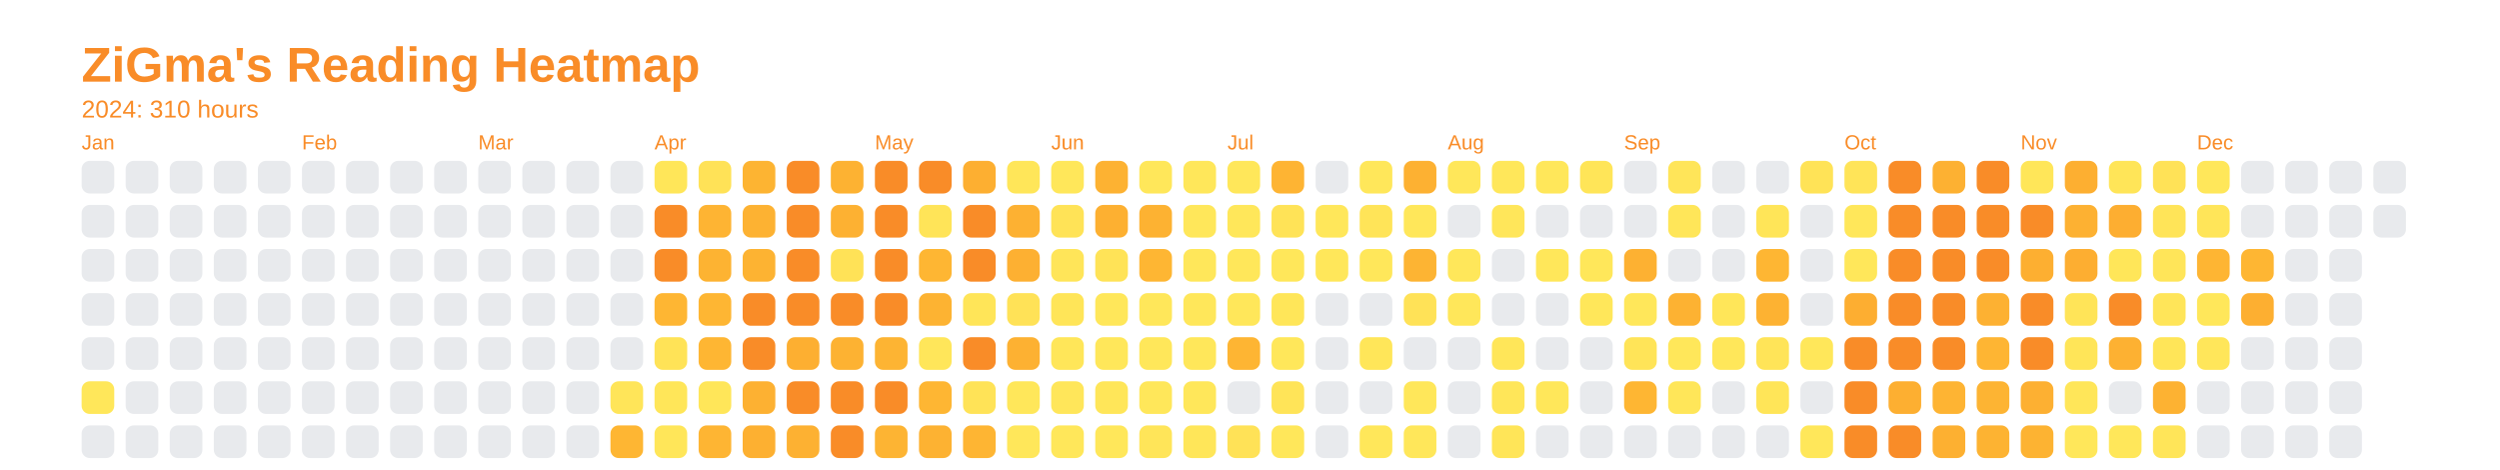
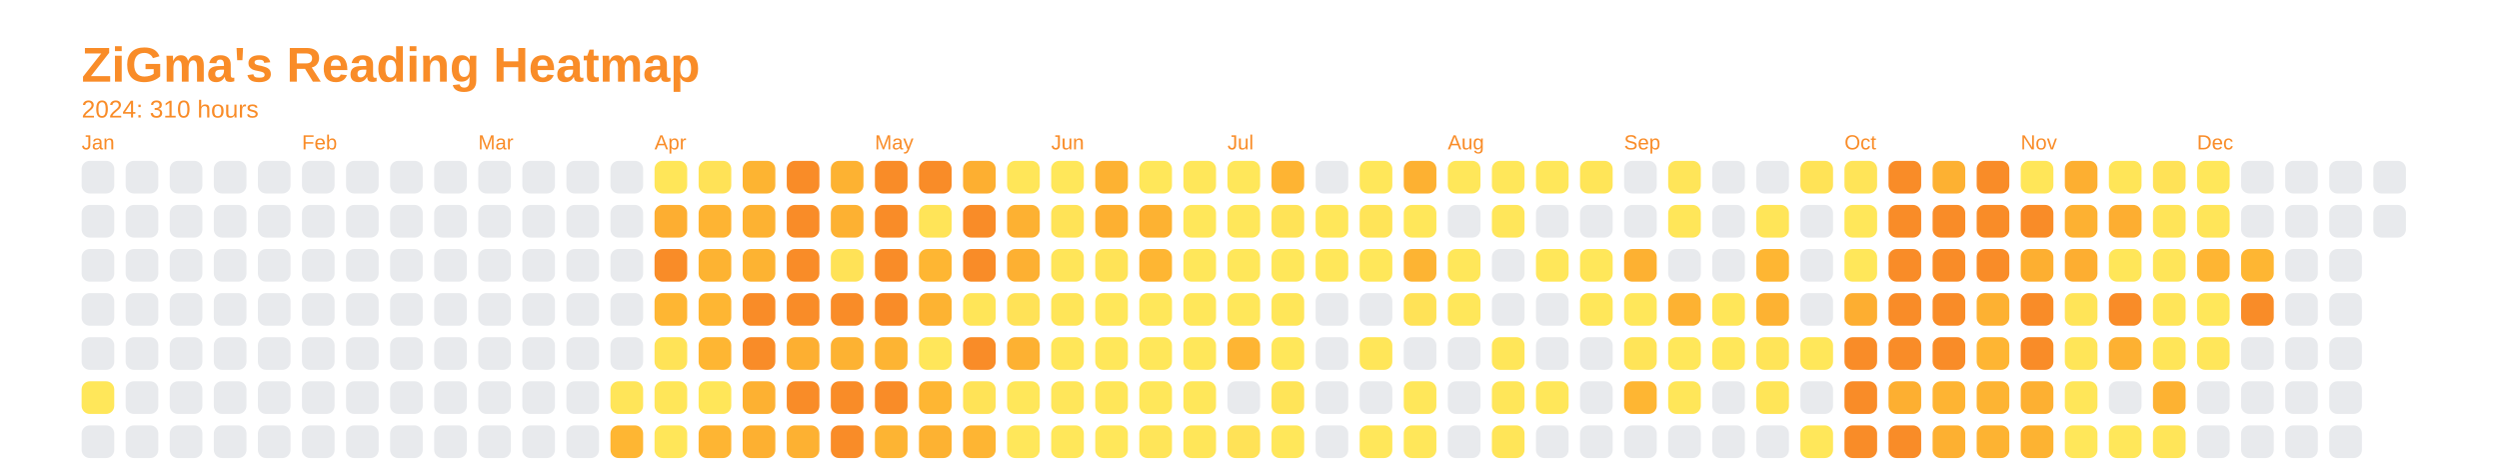
<svg xmlns="http://www.w3.org/2000/svg" baseProfile="full" height="57.5mm" version="1.1" viewBox="0,0,306.2,57.5" width="306.2mm">
  <defs />
  <rect fill="none" height="57.5" width="306.2" x="0" y="0" />
  <text fill="#f98c28" style="font-size:6px; font-family:Arial; font-weight:bold;" x="10" y="10">ZiGma's Reading Heatmap</text>
  <text fill="#f98c28" style="font-size:3px; font-family:Arial;" x="10" y="14.4">2024: 310 hours</text>
  <text fill="#f98c28" style="font-size:2.5px; font-family:Arial" x="10" y="18.3">Jan</text>
  <rect fill="#e8eaed" height="4" rx="1" ry="1" width="4" x="10" y="19.7" />
  <rect fill="#e8eaed" height="4" rx="1" ry="1" width="4" x="10" y="25.1" />
  <rect fill="#e8eaed" height="4" rx="1" ry="1" width="4" x="10" y="30.5" />
  <rect fill="#e8eaed" height="4" rx="1" ry="1" width="4" x="10" y="35.9" />
  <rect fill="#e8eaed" height="4" rx="1" ry="1" width="4" x="10" y="41.3" />
  <rect fill="#ffe75a" height="4" rx="1" ry="1" width="4" x="10" y="46.7" />
  <rect fill="#e8eaed" height="4" rx="1" ry="1" width="4" x="10" y="52.1" />
  <rect fill="#e8eaed" height="4" rx="1" ry="1" width="4" x="15.4" y="19.7" />
  <rect fill="#e8eaed" height="4" rx="1" ry="1" width="4" x="15.4" y="25.1" />
  <rect fill="#e8eaed" height="4" rx="1" ry="1" width="4" x="15.4" y="30.5" />
  <rect fill="#e8eaed" height="4" rx="1" ry="1" width="4" x="15.4" y="35.9" />
  <rect fill="#e8eaed" height="4" rx="1" ry="1" width="4" x="15.4" y="41.3" />
  <rect fill="#e8eaed" height="4" rx="1" ry="1" width="4" x="15.4" y="46.7" />
  <rect fill="#e8eaed" height="4" rx="1" ry="1" width="4" x="15.4" y="52.1" />
  <rect fill="#e8eaed" height="4" rx="1" ry="1" width="4" x="20.8" y="19.7" />
  <rect fill="#e8eaed" height="4" rx="1" ry="1" width="4" x="20.8" y="25.1" />
  <rect fill="#e8eaed" height="4" rx="1" ry="1" width="4" x="20.8" y="30.5" />
  <rect fill="#e8eaed" height="4" rx="1" ry="1" width="4" x="20.8" y="35.9" />
  <rect fill="#e8eaed" height="4" rx="1" ry="1" width="4" x="20.8" y="41.3" />
  <rect fill="#e8eaed" height="4" rx="1" ry="1" width="4" x="20.8" y="46.7" />
  <rect fill="#e8eaed" height="4" rx="1" ry="1" width="4" x="20.8" y="52.1" />
  <rect fill="#e8eaed" height="4" rx="1" ry="1" width="4" x="26.2" y="19.7" />
  <rect fill="#e8eaed" height="4" rx="1" ry="1" width="4" x="26.2" y="25.1" />
  <rect fill="#e8eaed" height="4" rx="1" ry="1" width="4" x="26.2" y="30.5" />
  <rect fill="#e8eaed" height="4" rx="1" ry="1" width="4" x="26.2" y="35.9" />
  <rect fill="#e8eaed" height="4" rx="1" ry="1" width="4" x="26.2" y="41.3" />
  <rect fill="#e8eaed" height="4" rx="1" ry="1" width="4" x="26.2" y="46.7" />
  <rect fill="#e8eaed" height="4" rx="1" ry="1" width="4" x="26.2" y="52.1" />
  <rect fill="#e8eaed" height="4" rx="1" ry="1" width="4" x="31.6" y="19.7" />
  <rect fill="#e8eaed" height="4" rx="1" ry="1" width="4" x="31.6" y="25.1" />
  <rect fill="#e8eaed" height="4" rx="1" ry="1" width="4" x="31.6" y="30.5" />
  <rect fill="#e8eaed" height="4" rx="1" ry="1" width="4" x="31.6" y="35.9" />
  <rect fill="#e8eaed" height="4" rx="1" ry="1" width="4" x="31.6" y="41.3" />
  <rect fill="#e8eaed" height="4" rx="1" ry="1" width="4" x="31.6" y="46.7" />
  <rect fill="#e8eaed" height="4" rx="1" ry="1" width="4" x="31.6" y="52.1" />
  <text fill="#f98c28" style="font-size:2.5px; font-family:Arial" x="37.0" y="18.3">Feb</text>
  <rect fill="#e8eaed" height="4" rx="1" ry="1" width="4" x="37.0" y="19.7" />
  <rect fill="#e8eaed" height="4" rx="1" ry="1" width="4" x="37.0" y="25.1" />
  <rect fill="#e8eaed" height="4" rx="1" ry="1" width="4" x="37.0" y="30.5" />
  <rect fill="#e8eaed" height="4" rx="1" ry="1" width="4" x="37.0" y="35.9" />
  <rect fill="#e8eaed" height="4" rx="1" ry="1" width="4" x="37.0" y="41.3" />
  <rect fill="#e8eaed" height="4" rx="1" ry="1" width="4" x="37.0" y="46.7" />
  <rect fill="#e8eaed" height="4" rx="1" ry="1" width="4" x="37.0" y="52.1" />
  <rect fill="#e8eaed" height="4" rx="1" ry="1" width="4" x="42.4" y="19.7" />
  <rect fill="#e8eaed" height="4" rx="1" ry="1" width="4" x="42.4" y="25.1" />
  <rect fill="#e8eaed" height="4" rx="1" ry="1" width="4" x="42.4" y="30.5" />
  <rect fill="#e8eaed" height="4" rx="1" ry="1" width="4" x="42.4" y="35.9" />
  <rect fill="#e8eaed" height="4" rx="1" ry="1" width="4" x="42.4" y="41.3" />
  <rect fill="#e8eaed" height="4" rx="1" ry="1" width="4" x="42.4" y="46.7" />
  <rect fill="#e8eaed" height="4" rx="1" ry="1" width="4" x="42.4" y="52.1" />
  <rect fill="#e8eaed" height="4" rx="1" ry="1" width="4" x="47.8" y="19.7" />
  <rect fill="#e8eaed" height="4" rx="1" ry="1" width="4" x="47.8" y="25.1" />
  <rect fill="#e8eaed" height="4" rx="1" ry="1" width="4" x="47.8" y="30.5" />
  <rect fill="#e8eaed" height="4" rx="1" ry="1" width="4" x="47.8" y="35.9" />
  <rect fill="#e8eaed" height="4" rx="1" ry="1" width="4" x="47.8" y="41.3" />
  <rect fill="#e8eaed" height="4" rx="1" ry="1" width="4" x="47.8" y="46.7" />
  <rect fill="#e8eaed" height="4" rx="1" ry="1" width="4" x="47.8" y="52.1" />
  <rect fill="#e8eaed" height="4" rx="1" ry="1" width="4" x="53.2" y="19.7" />
  <rect fill="#e8eaed" height="4" rx="1" ry="1" width="4" x="53.2" y="25.1" />
  <rect fill="#e8eaed" height="4" rx="1" ry="1" width="4" x="53.2" y="30.5" />
  <rect fill="#e8eaed" height="4" rx="1" ry="1" width="4" x="53.2" y="35.9" />
  <rect fill="#e8eaed" height="4" rx="1" ry="1" width="4" x="53.2" y="41.3" />
  <rect fill="#e8eaed" height="4" rx="1" ry="1" width="4" x="53.2" y="46.7" />
  <rect fill="#e8eaed" height="4" rx="1" ry="1" width="4" x="53.2" y="52.1" />
  <text fill="#f98c28" style="font-size:2.5px; font-family:Arial" x="58.6" y="18.3">Mar</text>
  <rect fill="#e8eaed" height="4" rx="1" ry="1" width="4" x="58.6" y="19.7" />
  <rect fill="#e8eaed" height="4" rx="1" ry="1" width="4" x="58.6" y="25.1" />
  <rect fill="#e8eaed" height="4" rx="1" ry="1" width="4" x="58.6" y="30.5" />
  <rect fill="#e8eaed" height="4" rx="1" ry="1" width="4" x="58.6" y="35.9" />
  <rect fill="#e8eaed" height="4" rx="1" ry="1" width="4" x="58.6" y="41.3" />
  <rect fill="#e8eaed" height="4" rx="1" ry="1" width="4" x="58.6" y="46.7" />
  <rect fill="#e8eaed" height="4" rx="1" ry="1" width="4" x="58.6" y="52.1" />
  <rect fill="#e8eaed" height="4" rx="1" ry="1" width="4" x="64" y="19.7" />
  <rect fill="#e8eaed" height="4" rx="1" ry="1" width="4" x="64" y="25.1" />
  <rect fill="#e8eaed" height="4" rx="1" ry="1" width="4" x="64" y="30.5" />
  <rect fill="#e8eaed" height="4" rx="1" ry="1" width="4" x="64" y="35.9" />
  <rect fill="#e8eaed" height="4" rx="1" ry="1" width="4" x="64" y="41.3" />
  <rect fill="#e8eaed" height="4" rx="1" ry="1" width="4" x="64" y="46.7" />
  <rect fill="#e8eaed" height="4" rx="1" ry="1" width="4" x="64" y="52.1" />
  <rect fill="#e8eaed" height="4" rx="1" ry="1" width="4" x="69.4" y="19.7" />
  <rect fill="#e8eaed" height="4" rx="1" ry="1" width="4" x="69.4" y="25.1" />
  <rect fill="#e8eaed" height="4" rx="1" ry="1" width="4" x="69.4" y="30.5" />
  <rect fill="#e8eaed" height="4" rx="1" ry="1" width="4" x="69.4" y="35.9" />
  <rect fill="#e8eaed" height="4" rx="1" ry="1" width="4" x="69.4" y="41.3" />
  <rect fill="#e8eaed" height="4" rx="1" ry="1" width="4" x="69.4" y="46.7" />
  <rect fill="#e8eaed" height="4" rx="1" ry="1" width="4" x="69.4" y="52.1" />
  <rect fill="#e8eaed" height="4" rx="1" ry="1" width="4" x="74.8" y="19.7" />
  <rect fill="#e8eaed" height="4" rx="1" ry="1" width="4" x="74.8" y="25.1" />
  <rect fill="#e8eaed" height="4" rx="1" ry="1" width="4" x="74.8" y="30.5" />
  <rect fill="#e8eaed" height="4" rx="1" ry="1" width="4" x="74.8" y="35.9" />
  <rect fill="#e8eaed" height="4" rx="1" ry="1" width="4" x="74.8" y="41.3" />
  <rect fill="#ffe559" height="4" rx="1" ry="1" width="4" x="74.8" y="46.7" />
  <rect fill="#feb633" height="4" rx="1" ry="1" width="4" x="74.8" y="52.1" />
  <text fill="#f98c28" style="font-size:2.5px; font-family:Arial" x="80.2" y="18.3">Apr</text>
  <rect fill="#ffe659" height="4" rx="1" ry="1" width="4" x="80.2" y="19.7" />
-   <rect fill="#f98c28" height="4" rx="1" ry="1" width="4" x="80.2" y="25.1" />
+   <rect fill="#fdae31" height="4" rx="1" ry="1" width="4" x="80.2" y="25.1" />
  <rect fill="#f98c28" height="4" rx="1" ry="1" width="4" x="80.2" y="30.5" />
  <rect fill="#feb633" height="4" rx="1" ry="1" width="4" x="80.2" y="35.9" />
  <rect fill="#ffe357" height="4" rx="1" ry="1" width="4" x="80.2" y="41.3" />
  <rect fill="#ffe659" height="4" rx="1" ry="1" width="4" x="80.2" y="46.7" />
  <rect fill="#ffe659" height="4" rx="1" ry="1" width="4" x="80.2" y="52.1" />
  <rect fill="#ffe257" height="4" rx="1" ry="1" width="4" x="85.6" y="19.7" />
  <rect fill="#feb433" height="4" rx="1" ry="1" width="4" x="85.6" y="25.1" />
  <rect fill="#fdb332" height="4" rx="1" ry="1" width="4" x="85.6" y="30.5" />
  <rect fill="#feb633" height="4" rx="1" ry="1" width="4" x="85.6" y="35.9" />
  <rect fill="#feb633" height="4" rx="1" ry="1" width="4" x="85.6" y="41.3" />
  <rect fill="#ffe659" height="4" rx="1" ry="1" width="4" x="85.6" y="46.7" />
  <rect fill="#feb533" height="4" rx="1" ry="1" width="4" x="85.6" y="52.1" />
  <rect fill="#fdb432" height="4" rx="1" ry="1" width="4" x="91" y="19.7" />
  <rect fill="#fdb232" height="4" rx="1" ry="1" width="4" x="91" y="25.1" />
  <rect fill="#fdb332" height="4" rx="1" ry="1" width="4" x="91" y="30.5" />
  <rect fill="#f98c28" height="4" rx="1" ry="1" width="4" x="91" y="35.9" />
  <rect fill="#f98c28" height="4" rx="1" ry="1" width="4" x="91" y="41.3" />
  <rect fill="#fdb132" height="4" rx="1" ry="1" width="4" x="91" y="46.7" />
  <rect fill="#fdb031" height="4" rx="1" ry="1" width="4" x="91" y="52.1" />
  <rect fill="#f98c28" height="4" rx="1" ry="1" width="4" x="96.4" y="19.7" />
  <rect fill="#f98c28" height="4" rx="1" ry="1" width="4" x="96.4" y="25.1" />
  <rect fill="#f98c28" height="4" rx="1" ry="1" width="4" x="96.4" y="30.5" />
  <rect fill="#f98c28" height="4" rx="1" ry="1" width="4" x="96.4" y="35.9" />
  <rect fill="#fdaf31" height="4" rx="1" ry="1" width="4" x="96.4" y="41.3" />
  <rect fill="#f98c28" height="4" rx="1" ry="1" width="4" x="96.4" y="46.7" />
  <rect fill="#fdb132" height="4" rx="1" ry="1" width="4" x="96.4" y="52.1" />
  <rect fill="#fdb232" height="4" rx="1" ry="1" width="4" x="101.8" y="19.7" />
  <rect fill="#fdb132" height="4" rx="1" ry="1" width="4" x="101.8" y="25.1" />
  <rect fill="#ffe257" height="4" rx="1" ry="1" width="4" x="101.8" y="30.5" />
  <rect fill="#f98c28" height="4" rx="1" ry="1" width="4" x="101.8" y="35.9" />
  <rect fill="#fdb232" height="4" rx="1" ry="1" width="4" x="101.8" y="41.3" />
  <rect fill="#f98c28" height="4" rx="1" ry="1" width="4" x="101.8" y="46.7" />
  <rect fill="#f98c28" height="4" rx="1" ry="1" width="4" x="101.8" y="52.1" />
  <text fill="#f98c28" style="font-size:2.5px; font-family:Arial" x="107.2" y="18.3">May</text>
  <rect fill="#f98c28" height="4" rx="1" ry="1" width="4" x="107.2" y="19.7" />
  <rect fill="#f98c28" height="4" rx="1" ry="1" width="4" x="107.2" y="25.1" />
  <rect fill="#f98c28" height="4" rx="1" ry="1" width="4" x="107.2" y="30.5" />
  <rect fill="#f98c28" height="4" rx="1" ry="1" width="4" x="107.2" y="35.9" />
  <rect fill="#fdb433" height="4" rx="1" ry="1" width="4" x="107.2" y="41.3" />
  <rect fill="#f98c28" height="4" rx="1" ry="1" width="4" x="107.2" y="46.7" />
  <rect fill="#fdb433" height="4" rx="1" ry="1" width="4" x="107.2" y="52.1" />
  <rect fill="#f98c28" height="4" rx="1" ry="1" width="4" x="112.6" y="19.7" />
  <rect fill="#ffe458" height="4" rx="1" ry="1" width="4" x="112.6" y="25.1" />
  <rect fill="#feb633" height="4" rx="1" ry="1" width="4" x="112.6" y="30.5" />
  <rect fill="#fdb332" height="4" rx="1" ry="1" width="4" x="112.6" y="35.9" />
  <rect fill="#ffe65a" height="4" rx="1" ry="1" width="4" x="112.6" y="41.3" />
  <rect fill="#feb633" height="4" rx="1" ry="1" width="4" x="112.6" y="46.7" />
  <rect fill="#fdb232" height="4" rx="1" ry="1" width="4" x="112.6" y="52.1" />
  <rect fill="#fdaf31" height="4" rx="1" ry="1" width="4" x="118" y="19.7" />
  <rect fill="#f98c28" height="4" rx="1" ry="1" width="4" x="118" y="25.1" />
  <rect fill="#f98c28" height="4" rx="1" ry="1" width="4" x="118" y="30.5" />
  <rect fill="#ffe558" height="4" rx="1" ry="1" width="4" x="118" y="35.9" />
  <rect fill="#f98c28" height="4" rx="1" ry="1" width="4" x="118" y="41.3" />
  <rect fill="#ffe357" height="4" rx="1" ry="1" width="4" x="118" y="46.7" />
  <rect fill="#feb533" height="4" rx="1" ry="1" width="4" x="118" y="52.1" />
  <rect fill="#ffe659" height="4" rx="1" ry="1" width="4" x="123.4" y="19.7" />
  <rect fill="#fdb132" height="4" rx="1" ry="1" width="4" x="123.4" y="25.1" />
  <rect fill="#fdb032" height="4" rx="1" ry="1" width="4" x="123.4" y="30.5" />
  <rect fill="#ffe257" height="4" rx="1" ry="1" width="4" x="123.4" y="35.9" />
  <rect fill="#fdb132" height="4" rx="1" ry="1" width="4" x="123.4" y="41.3" />
  <rect fill="#ffe75a" height="4" rx="1" ry="1" width="4" x="123.4" y="46.7" />
  <rect fill="#ffe75a" height="4" rx="1" ry="1" width="4" x="123.4" y="52.1" />
  <text fill="#f98c28" style="font-size:2.5px; font-family:Arial" x="128.8" y="18.3">Jun</text>
  <rect fill="#ffe75a" height="4" rx="1" ry="1" width="4" x="128.8" y="19.7" />
  <rect fill="#ffe357" height="4" rx="1" ry="1" width="4" x="128.8" y="25.1" />
  <rect fill="#ffe559" height="4" rx="1" ry="1" width="4" x="128.8" y="30.5" />
  <rect fill="#ffe558" height="4" rx="1" ry="1" width="4" x="128.8" y="35.9" />
  <rect fill="#ffe659" height="4" rx="1" ry="1" width="4" x="128.8" y="41.3" />
  <rect fill="#ffe65a" height="4" rx="1" ry="1" width="4" x="128.8" y="46.7" />
  <rect fill="#ffe75a" height="4" rx="1" ry="1" width="4" x="128.8" y="52.1" />
  <rect fill="#fdb232" height="4" rx="1" ry="1" width="4" x="134.2" y="19.7" />
  <rect fill="#fdb031" height="4" rx="1" ry="1" width="4" x="134.2" y="25.1" />
  <rect fill="#ffe357" height="4" rx="1" ry="1" width="4" x="134.2" y="30.5" />
  <rect fill="#ffe75a" height="4" rx="1" ry="1" width="4" x="134.2" y="35.9" />
  <rect fill="#ffe75a" height="4" rx="1" ry="1" width="4" x="134.2" y="41.3" />
  <rect fill="#ffe659" height="4" rx="1" ry="1" width="4" x="134.2" y="46.7" />
  <rect fill="#ffe75a" height="4" rx="1" ry="1" width="4" x="134.2" y="52.1" />
  <rect fill="#ffe75a" height="4" rx="1" ry="1" width="4" x="139.6" y="19.7" />
  <rect fill="#fdb232" height="4" rx="1" ry="1" width="4" x="139.6" y="25.1" />
  <rect fill="#feb633" height="4" rx="1" ry="1" width="4" x="139.6" y="30.5" />
  <rect fill="#ffe75a" height="4" rx="1" ry="1" width="4" x="139.6" y="35.9" />
  <rect fill="#ffe75a" height="4" rx="1" ry="1" width="4" x="139.6" y="41.3" />
  <rect fill="#ffe75a" height="4" rx="1" ry="1" width="4" x="139.6" y="46.7" />
  <rect fill="#ffe559" height="4" rx="1" ry="1" width="4" x="139.6" y="52.1" />
  <rect fill="#ffe75a" height="4" rx="1" ry="1" width="4" x="145" y="19.7" />
  <rect fill="#ffe75a" height="4" rx="1" ry="1" width="4" x="145" y="25.1" />
  <rect fill="#ffe75a" height="4" rx="1" ry="1" width="4" x="145" y="30.5" />
  <rect fill="#ffe75a" height="4" rx="1" ry="1" width="4" x="145" y="35.9" />
  <rect fill="#ffe75a" height="4" rx="1" ry="1" width="4" x="145" y="41.3" />
  <rect fill="#ffe75a" height="4" rx="1" ry="1" width="4" x="145" y="46.7" />
  <rect fill="#ffe659" height="4" rx="1" ry="1" width="4" x="145" y="52.1" />
  <text fill="#f98c28" style="font-size:2.5px; font-family:Arial" x="150.4" y="18.3">Jul</text>
  <rect fill="#ffe75a" height="4" rx="1" ry="1" width="4" x="150.4" y="19.7" />
  <rect fill="#ffe75a" height="4" rx="1" ry="1" width="4" x="150.4" y="25.1" />
  <rect fill="#ffe75a" height="4" rx="1" ry="1" width="4" x="150.4" y="30.5" />
  <rect fill="#ffe75a" height="4" rx="1" ry="1" width="4" x="150.4" y="35.9" />
  <rect fill="#feb533" height="4" rx="1" ry="1" width="4" x="150.4" y="41.3" />
  <rect fill="#e8eaed" height="4" rx="1" ry="1" width="4" x="150.4" y="46.7" />
  <rect fill="#ffe257" height="4" rx="1" ry="1" width="4" x="150.4" y="52.1" />
  <rect fill="#feb433" height="4" rx="1" ry="1" width="4" x="155.8" y="19.7" />
  <rect fill="#ffe357" height="4" rx="1" ry="1" width="4" x="155.8" y="25.1" />
  <rect fill="#ffe75a" height="4" rx="1" ry="1" width="4" x="155.8" y="30.5" />
  <rect fill="#ffe659" height="4" rx="1" ry="1" width="4" x="155.8" y="35.9" />
  <rect fill="#ffe75a" height="4" rx="1" ry="1" width="4" x="155.8" y="41.3" />
  <rect fill="#ffe458" height="4" rx="1" ry="1" width="4" x="155.8" y="46.7" />
  <rect fill="#ffe75a" height="4" rx="1" ry="1" width="4" x="155.8" y="52.1" />
  <rect fill="#e8eaed" height="4" rx="1" ry="1" width="4" x="161.2" y="19.7" />
  <rect fill="#ffe75a" height="4" rx="1" ry="1" width="4" x="161.2" y="25.1" />
  <rect fill="#ffe75a" height="4" rx="1" ry="1" width="4" x="161.2" y="30.5" />
  <rect fill="#e8eaed" height="4" rx="1" ry="1" width="4" x="161.2" y="35.9" />
  <rect fill="#e8eaed" height="4" rx="1" ry="1" width="4" x="161.2" y="41.3" />
  <rect fill="#e8eaed" height="4" rx="1" ry="1" width="4" x="161.2" y="46.7" />
  <rect fill="#e8eaed" height="4" rx="1" ry="1" width="4" x="161.2" y="52.1" />
  <rect fill="#ffe75a" height="4" rx="1" ry="1" width="4" x="166.6" y="19.7" />
  <rect fill="#ffe458" height="4" rx="1" ry="1" width="4" x="166.6" y="25.1" />
  <rect fill="#ffe75a" height="4" rx="1" ry="1" width="4" x="166.6" y="30.5" />
  <rect fill="#e8eaed" height="4" rx="1" ry="1" width="4" x="166.6" y="35.9" />
  <rect fill="#ffe659" height="4" rx="1" ry="1" width="4" x="166.6" y="41.3" />
  <rect fill="#e8eaed" height="4" rx="1" ry="1" width="4" x="166.6" y="46.7" />
  <rect fill="#ffe75a" height="4" rx="1" ry="1" width="4" x="166.6" y="52.1" />
  <rect fill="#fdb132" height="4" rx="1" ry="1" width="4" x="172" y="19.7" />
  <rect fill="#ffe75a" height="4" rx="1" ry="1" width="4" x="172" y="25.1" />
  <rect fill="#fdb433" height="4" rx="1" ry="1" width="4" x="172" y="30.5" />
  <rect fill="#ffe257" height="4" rx="1" ry="1" width="4" x="172" y="35.9" />
  <rect fill="#e8eaed" height="4" rx="1" ry="1" width="4" x="172" y="41.3" />
  <rect fill="#ffe75a" height="4" rx="1" ry="1" width="4" x="172" y="46.7" />
  <rect fill="#ffe75a" height="4" rx="1" ry="1" width="4" x="172" y="52.1" />
  <text fill="#f98c28" style="font-size:2.5px; font-family:Arial" x="177.4" y="18.3">Aug</text>
  <rect fill="#ffe75a" height="4" rx="1" ry="1" width="4" x="177.4" y="19.7" />
  <rect fill="#e8eaed" height="4" rx="1" ry="1" width="4" x="177.4" y="25.1" />
  <rect fill="#ffe75a" height="4" rx="1" ry="1" width="4" x="177.4" y="30.5" />
  <rect fill="#ffe75a" height="4" rx="1" ry="1" width="4" x="177.4" y="35.9" />
  <rect fill="#e8eaed" height="4" rx="1" ry="1" width="4" x="177.4" y="41.3" />
  <rect fill="#e8eaed" height="4" rx="1" ry="1" width="4" x="177.4" y="46.7" />
  <rect fill="#e8eaed" height="4" rx="1" ry="1" width="4" x="177.4" y="52.1" />
  <rect fill="#ffe75a" height="4" rx="1" ry="1" width="4" x="182.8" y="19.7" />
  <rect fill="#ffe65a" height="4" rx="1" ry="1" width="4" x="182.8" y="25.1" />
  <rect fill="#e8eaed" height="4" rx="1" ry="1" width="4" x="182.8" y="30.5" />
  <rect fill="#e8eaed" height="4" rx="1" ry="1" width="4" x="182.8" y="35.9" />
  <rect fill="#ffe659" height="4" rx="1" ry="1" width="4" x="182.8" y="41.3" />
  <rect fill="#ffe659" height="4" rx="1" ry="1" width="4" x="182.8" y="46.7" />
  <rect fill="#ffe558" height="4" rx="1" ry="1" width="4" x="182.8" y="52.1" />
  <rect fill="#ffe75a" height="4" rx="1" ry="1" width="4" x="188.2" y="19.7" />
  <rect fill="#e8eaed" height="4" rx="1" ry="1" width="4" x="188.2" y="25.1" />
  <rect fill="#ffe75a" height="4" rx="1" ry="1" width="4" x="188.2" y="30.5" />
  <rect fill="#e8eaed" height="4" rx="1" ry="1" width="4" x="188.2" y="35.9" />
  <rect fill="#e8eaed" height="4" rx="1" ry="1" width="4" x="188.2" y="41.3" />
  <rect fill="#ffe75a" height="4" rx="1" ry="1" width="4" x="188.2" y="46.7" />
  <rect fill="#e8eaed" height="4" rx="1" ry="1" width="4" x="188.2" y="52.1" />
  <rect fill="#ffe558" height="4" rx="1" ry="1" width="4" x="193.6" y="19.7" />
  <rect fill="#e8eaed" height="4" rx="1" ry="1" width="4" x="193.6" y="25.1" />
  <rect fill="#ffe75a" height="4" rx="1" ry="1" width="4" x="193.6" y="30.5" />
  <rect fill="#ffe75a" height="4" rx="1" ry="1" width="4" x="193.6" y="35.9" />
  <rect fill="#e8eaed" height="4" rx="1" ry="1" width="4" x="193.6" y="41.3" />
  <rect fill="#e8eaed" height="4" rx="1" ry="1" width="4" x="193.6" y="46.7" />
  <rect fill="#e8eaed" height="4" rx="1" ry="1" width="4" x="193.6" y="52.1" />
  <text fill="#f98c28" style="font-size:2.5px; font-family:Arial" x="199" y="18.3">Sep</text>
  <rect fill="#e8eaed" height="4" rx="1" ry="1" width="4" x="199" y="19.7" />
  <rect fill="#e8eaed" height="4" rx="1" ry="1" width="4" x="199" y="25.1" />
  <rect fill="#fdb132" height="4" rx="1" ry="1" width="4" x="199" y="30.5" />
  <rect fill="#ffe75a" height="4" rx="1" ry="1" width="4" x="199" y="35.9" />
  <rect fill="#ffe458" height="4" rx="1" ry="1" width="4" x="199" y="41.3" />
  <rect fill="#feb633" height="4" rx="1" ry="1" width="4" x="199" y="46.7" />
  <rect fill="#e8eaed" height="4" rx="1" ry="1" width="4" x="199" y="52.1" />
  <rect fill="#ffe559" height="4" rx="1" ry="1" width="4" x="204.4" y="19.7" />
  <rect fill="#ffe659" height="4" rx="1" ry="1" width="4" x="204.4" y="25.1" />
  <rect fill="#e8eaed" height="4" rx="1" ry="1" width="4" x="204.4" y="30.5" />
  <rect fill="#fdb232" height="4" rx="1" ry="1" width="4" x="204.4" y="35.9" />
  <rect fill="#ffe75a" height="4" rx="1" ry="1" width="4" x="204.4" y="41.3" />
  <rect fill="#ffe659" height="4" rx="1" ry="1" width="4" x="204.4" y="46.7" />
  <rect fill="#e8eaed" height="4" rx="1" ry="1" width="4" x="204.4" y="52.1" />
  <rect fill="#e8eaed" height="4" rx="1" ry="1" width="4" x="209.8" y="19.7" />
  <rect fill="#e8eaed" height="4" rx="1" ry="1" width="4" x="209.8" y="25.1" />
  <rect fill="#e8eaed" height="4" rx="1" ry="1" width="4" x="209.8" y="30.5" />
  <rect fill="#ffe659" height="4" rx="1" ry="1" width="4" x="209.8" y="35.9" />
  <rect fill="#ffe75a" height="4" rx="1" ry="1" width="4" x="209.8" y="41.3" />
  <rect fill="#e8eaed" height="4" rx="1" ry="1" width="4" x="209.8" y="46.7" />
  <rect fill="#e8eaed" height="4" rx="1" ry="1" width="4" x="209.8" y="52.1" />
  <rect fill="#e8eaed" height="4" rx="1" ry="1" width="4" x="215.2" y="19.7" />
  <rect fill="#ffe558" height="4" rx="1" ry="1" width="4" x="215.2" y="25.1" />
  <rect fill="#feb633" height="4" rx="1" ry="1" width="4" x="215.2" y="30.5" />
  <rect fill="#fdb232" height="4" rx="1" ry="1" width="4" x="215.2" y="35.9" />
  <rect fill="#ffe458" height="4" rx="1" ry="1" width="4" x="215.2" y="41.3" />
  <rect fill="#ffe558" height="4" rx="1" ry="1" width="4" x="215.2" y="46.7" />
  <rect fill="#e8eaed" height="4" rx="1" ry="1" width="4" x="215.2" y="52.1" />
  <rect fill="#ffe357" height="4" rx="1" ry="1" width="4" x="220.6" y="19.7" />
  <rect fill="#e8eaed" height="4" rx="1" ry="1" width="4" x="220.6" y="25.1" />
  <rect fill="#e8eaed" height="4" rx="1" ry="1" width="4" x="220.6" y="30.5" />
  <rect fill="#e8eaed" height="4" rx="1" ry="1" width="4" x="220.6" y="35.9" />
  <rect fill="#ffe75a" height="4" rx="1" ry="1" width="4" x="220.6" y="41.3" />
  <rect fill="#e8eaed" height="4" rx="1" ry="1" width="4" x="220.6" y="46.7" />
  <rect fill="#ffe75a" height="4" rx="1" ry="1" width="4" x="220.6" y="52.1" />
  <text fill="#f98c28" style="font-size:2.5px; font-family:Arial" x="226" y="18.3">Oct</text>
  <rect fill="#ffe458" height="4" rx="1" ry="1" width="4" x="226" y="19.7" />
  <rect fill="#ffe75a" height="4" rx="1" ry="1" width="4" x="226" y="25.1" />
  <rect fill="#ffe75a" height="4" rx="1" ry="1" width="4" x="226" y="30.5" />
  <rect fill="#fdae31" height="4" rx="1" ry="1" width="4" x="226" y="35.9" />
  <rect fill="#f98c28" height="4" rx="1" ry="1" width="4" x="226" y="41.3" />
  <rect fill="#f98c28" height="4" rx="1" ry="1" width="4" x="226" y="46.7" />
  <rect fill="#f98c28" height="4" rx="1" ry="1" width="4" x="226" y="52.1" />
  <rect fill="#f98c28" height="4" rx="1" ry="1" width="4" x="231.4" y="19.7" />
  <rect fill="#f98c28" height="4" rx="1" ry="1" width="4" x="231.4" y="25.1" />
  <rect fill="#f98c28" height="4" rx="1" ry="1" width="4" x="231.4" y="30.5" />
  <rect fill="#f98c28" height="4" rx="1" ry="1" width="4" x="231.4" y="35.9" />
  <rect fill="#f98c28" height="4" rx="1" ry="1" width="4" x="231.4" y="41.3" />
  <rect fill="#fdaf31" height="4" rx="1" ry="1" width="4" x="231.4" y="46.7" />
  <rect fill="#f98c28" height="4" rx="1" ry="1" width="4" x="231.4" y="52.1" />
  <rect fill="#fdb132" height="4" rx="1" ry="1" width="4" x="236.8" y="19.7" />
  <rect fill="#f98c28" height="4" rx="1" ry="1" width="4" x="236.8" y="25.1" />
  <rect fill="#f98c28" height="4" rx="1" ry="1" width="4" x="236.8" y="30.5" />
  <rect fill="#f98c28" height="4" rx="1" ry="1" width="4" x="236.8" y="35.9" />
  <rect fill="#f98c28" height="4" rx="1" ry="1" width="4" x="236.8" y="41.3" />
  <rect fill="#feb433" height="4" rx="1" ry="1" width="4" x="236.8" y="46.7" />
  <rect fill="#fdb031" height="4" rx="1" ry="1" width="4" x="236.8" y="52.1" />
  <rect fill="#f98c28" height="4" rx="1" ry="1" width="4" x="242.2" y="19.7" />
  <rect fill="#f98c28" height="4" rx="1" ry="1" width="4" x="242.2" y="25.1" />
  <rect fill="#f98c28" height="4" rx="1" ry="1" width="4" x="242.2" y="30.5" />
  <rect fill="#fdb132" height="4" rx="1" ry="1" width="4" x="242.2" y="35.9" />
  <rect fill="#feb533" height="4" rx="1" ry="1" width="4" x="242.2" y="41.3" />
  <rect fill="#fdb433" height="4" rx="1" ry="1" width="4" x="242.2" y="46.7" />
  <rect fill="#fdb332" height="4" rx="1" ry="1" width="4" x="242.2" y="52.1" />
  <text fill="#f98c28" style="font-size:2.5px; font-family:Arial" x="247.6" y="18.3">Nov</text>
  <rect fill="#ffe659" height="4" rx="1" ry="1" width="4" x="247.6" y="19.7" />
  <rect fill="#f98c28" height="4" rx="1" ry="1" width="4" x="247.6" y="25.1" />
  <rect fill="#fdaf31" height="4" rx="1" ry="1" width="4" x="247.6" y="30.5" />
  <rect fill="#f98c28" height="4" rx="1" ry="1" width="4" x="247.6" y="35.9" />
  <rect fill="#f98c28" height="4" rx="1" ry="1" width="4" x="247.6" y="41.3" />
  <rect fill="#fdb032" height="4" rx="1" ry="1" width="4" x="247.6" y="46.7" />
  <rect fill="#fdb332" height="4" rx="1" ry="1" width="4" x="247.6" y="52.1" />
  <rect fill="#fdaf31" height="4" rx="1" ry="1" width="4" x="253" y="19.7" />
  <rect fill="#fdb132" height="4" rx="1" ry="1" width="4" x="253" y="25.1" />
  <rect fill="#fdae31" height="4" rx="1" ry="1" width="4" x="253" y="30.5" />
  <rect fill="#ffe458" height="4" rx="1" ry="1" width="4" x="253" y="35.9" />
  <rect fill="#ffe558" height="4" rx="1" ry="1" width="4" x="253" y="41.3" />
  <rect fill="#ffe659" height="4" rx="1" ry="1" width="4" x="253" y="46.7" />
  <rect fill="#ffe75a" height="4" rx="1" ry="1" width="4" x="253" y="52.1" />
  <rect fill="#ffe558" height="4" rx="1" ry="1" width="4" x="258.4" y="19.7" />
  <rect fill="#fdae31" height="4" rx="1" ry="1" width="4" x="258.4" y="25.1" />
  <rect fill="#ffe659" height="4" rx="1" ry="1" width="4" x="258.4" y="30.5" />
  <rect fill="#f98c28" height="4" rx="1" ry="1" width="4" x="258.4" y="35.9" />
  <rect fill="#fdb132" height="4" rx="1" ry="1" width="4" x="258.4" y="41.3" />
  <rect fill="#e8eaed" height="4" rx="1" ry="1" width="4" x="258.4" y="46.7" />
  <rect fill="#ffe75a" height="4" rx="1" ry="1" width="4" x="258.4" y="52.1" />
  <rect fill="#ffe257" height="4" rx="1" ry="1" width="4" x="263.8" y="19.7" />
  <rect fill="#ffe458" height="4" rx="1" ry="1" width="4" x="263.8" y="25.1" />
  <rect fill="#ffe559" height="4" rx="1" ry="1" width="4" x="263.8" y="30.5" />
  <rect fill="#ffe559" height="4" rx="1" ry="1" width="4" x="263.8" y="35.9" />
  <rect fill="#ffe558" height="4" rx="1" ry="1" width="4" x="263.8" y="41.3" />
  <rect fill="#fdb232" height="4" rx="1" ry="1" width="4" x="263.8" y="46.7" />
  <rect fill="#ffe559" height="4" rx="1" ry="1" width="4" x="263.8" y="52.1" />
  <text fill="#f98c28" style="font-size:2.5px; font-family:Arial" x="269.2" y="18.3">Dec</text>
  <rect fill="#ffe75a" height="4" rx="1" ry="1" width="4" x="269.2" y="19.7" />
  <rect fill="#ffe559" height="4" rx="1" ry="1" width="4" x="269.2" y="25.1" />
  <rect fill="#feb533" height="4" rx="1" ry="1" width="4" x="269.2" y="30.5" />
  <rect fill="#ffe75a" height="4" rx="1" ry="1" width="4" x="269.2" y="35.9" />
  <rect fill="#ffe65a" height="4" rx="1" ry="1" width="4" x="269.2" y="41.3" />
  <rect fill="#e8eaed" height="4" rx="1" ry="1" width="4" x="269.2" y="46.7" />
  <rect fill="#e8eaed" height="4" rx="1" ry="1" width="4" x="269.2" y="52.1" />
  <rect fill="#e8eaed" height="4" rx="1" ry="1" width="4" x="274.6" y="19.7" />
  <rect fill="#e8eaed" height="4" rx="1" ry="1" width="4" x="274.6" y="25.1" />
  <rect fill="#feb633" height="4" rx="1" ry="1" width="4" x="274.6" y="30.5" />
-   <rect fill="#fdaf31" height="4" rx="1" ry="1" width="4" x="274.6" y="35.9" />
+   <rect fill="#f98c28" height="4" rx="1" ry="1" width="4" x="274.6" y="35.9" />
  <rect fill="#e8eaed" height="4" rx="1" ry="1" width="4" x="274.6" y="41.3" />
  <rect fill="#e8eaed" height="4" rx="1" ry="1" width="4" x="274.6" y="46.7" />
  <rect fill="#e8eaed" height="4" rx="1" ry="1" width="4" x="274.6" y="52.1" />
  <rect fill="#e8eaed" height="4" rx="1" ry="1" width="4" x="280" y="19.7" />
  <rect fill="#e8eaed" height="4" rx="1" ry="1" width="4" x="280" y="25.1" />
  <rect fill="#e8eaed" height="4" rx="1" ry="1" width="4" x="280" y="30.5" />
  <rect fill="#e8eaed" height="4" rx="1" ry="1" width="4" x="280" y="35.9" />
  <rect fill="#e8eaed" height="4" rx="1" ry="1" width="4" x="280" y="41.3" />
  <rect fill="#e8eaed" height="4" rx="1" ry="1" width="4" x="280" y="46.7" />
  <rect fill="#e8eaed" height="4" rx="1" ry="1" width="4" x="280" y="52.1" />
  <rect fill="#e8eaed" height="4" rx="1" ry="1" width="4" x="285.4" y="19.7" />
  <rect fill="#e8eaed" height="4" rx="1" ry="1" width="4" x="285.4" y="25.1" />
  <rect fill="#e8eaed" height="4" rx="1" ry="1" width="4" x="285.4" y="30.5" />
  <rect fill="#e8eaed" height="4" rx="1" ry="1" width="4" x="285.4" y="35.9" />
  <rect fill="#e8eaed" height="4" rx="1" ry="1" width="4" x="285.4" y="41.3" />
  <rect fill="#e8eaed" height="4" rx="1" ry="1" width="4" x="285.4" y="46.7" />
  <rect fill="#e8eaed" height="4" rx="1" ry="1" width="4" x="285.4" y="52.1" />
  <rect fill="#e8eaed" height="4" rx="1" ry="1" width="4" x="290.8" y="19.7" />
  <rect fill="#e8eaed" height="4" rx="1" ry="1" width="4" x="290.8" y="25.1" />
</svg>
